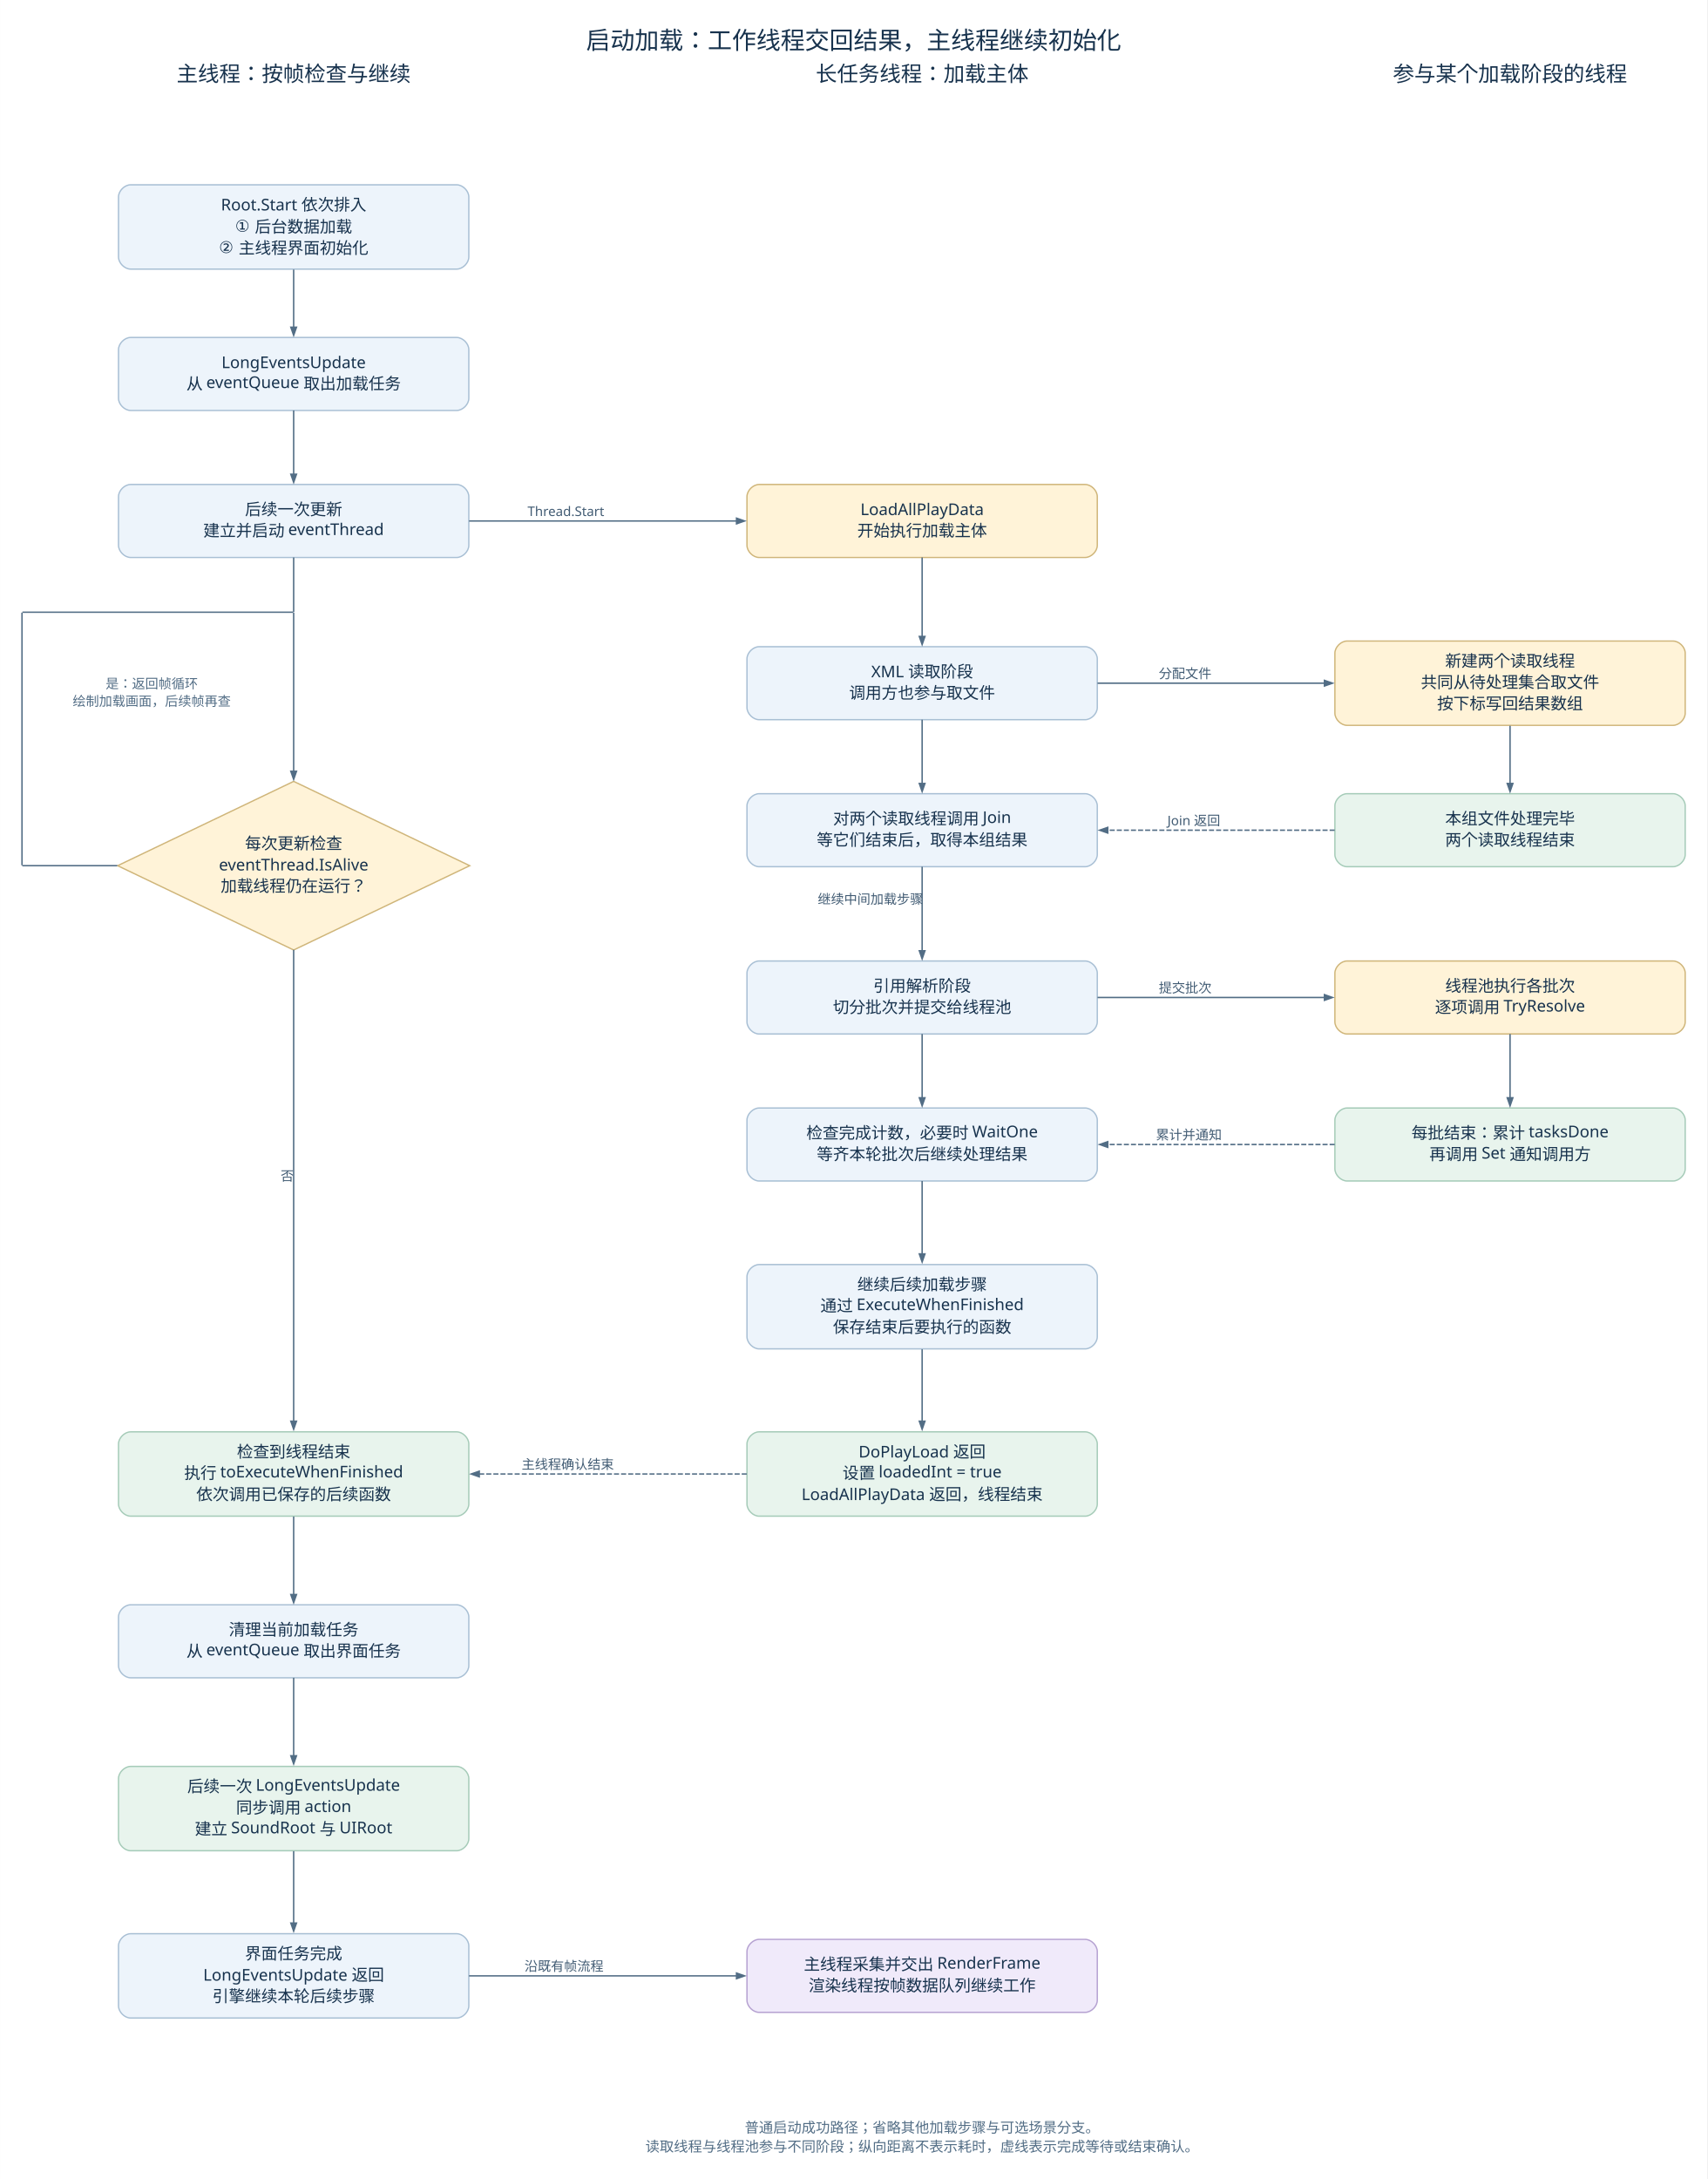
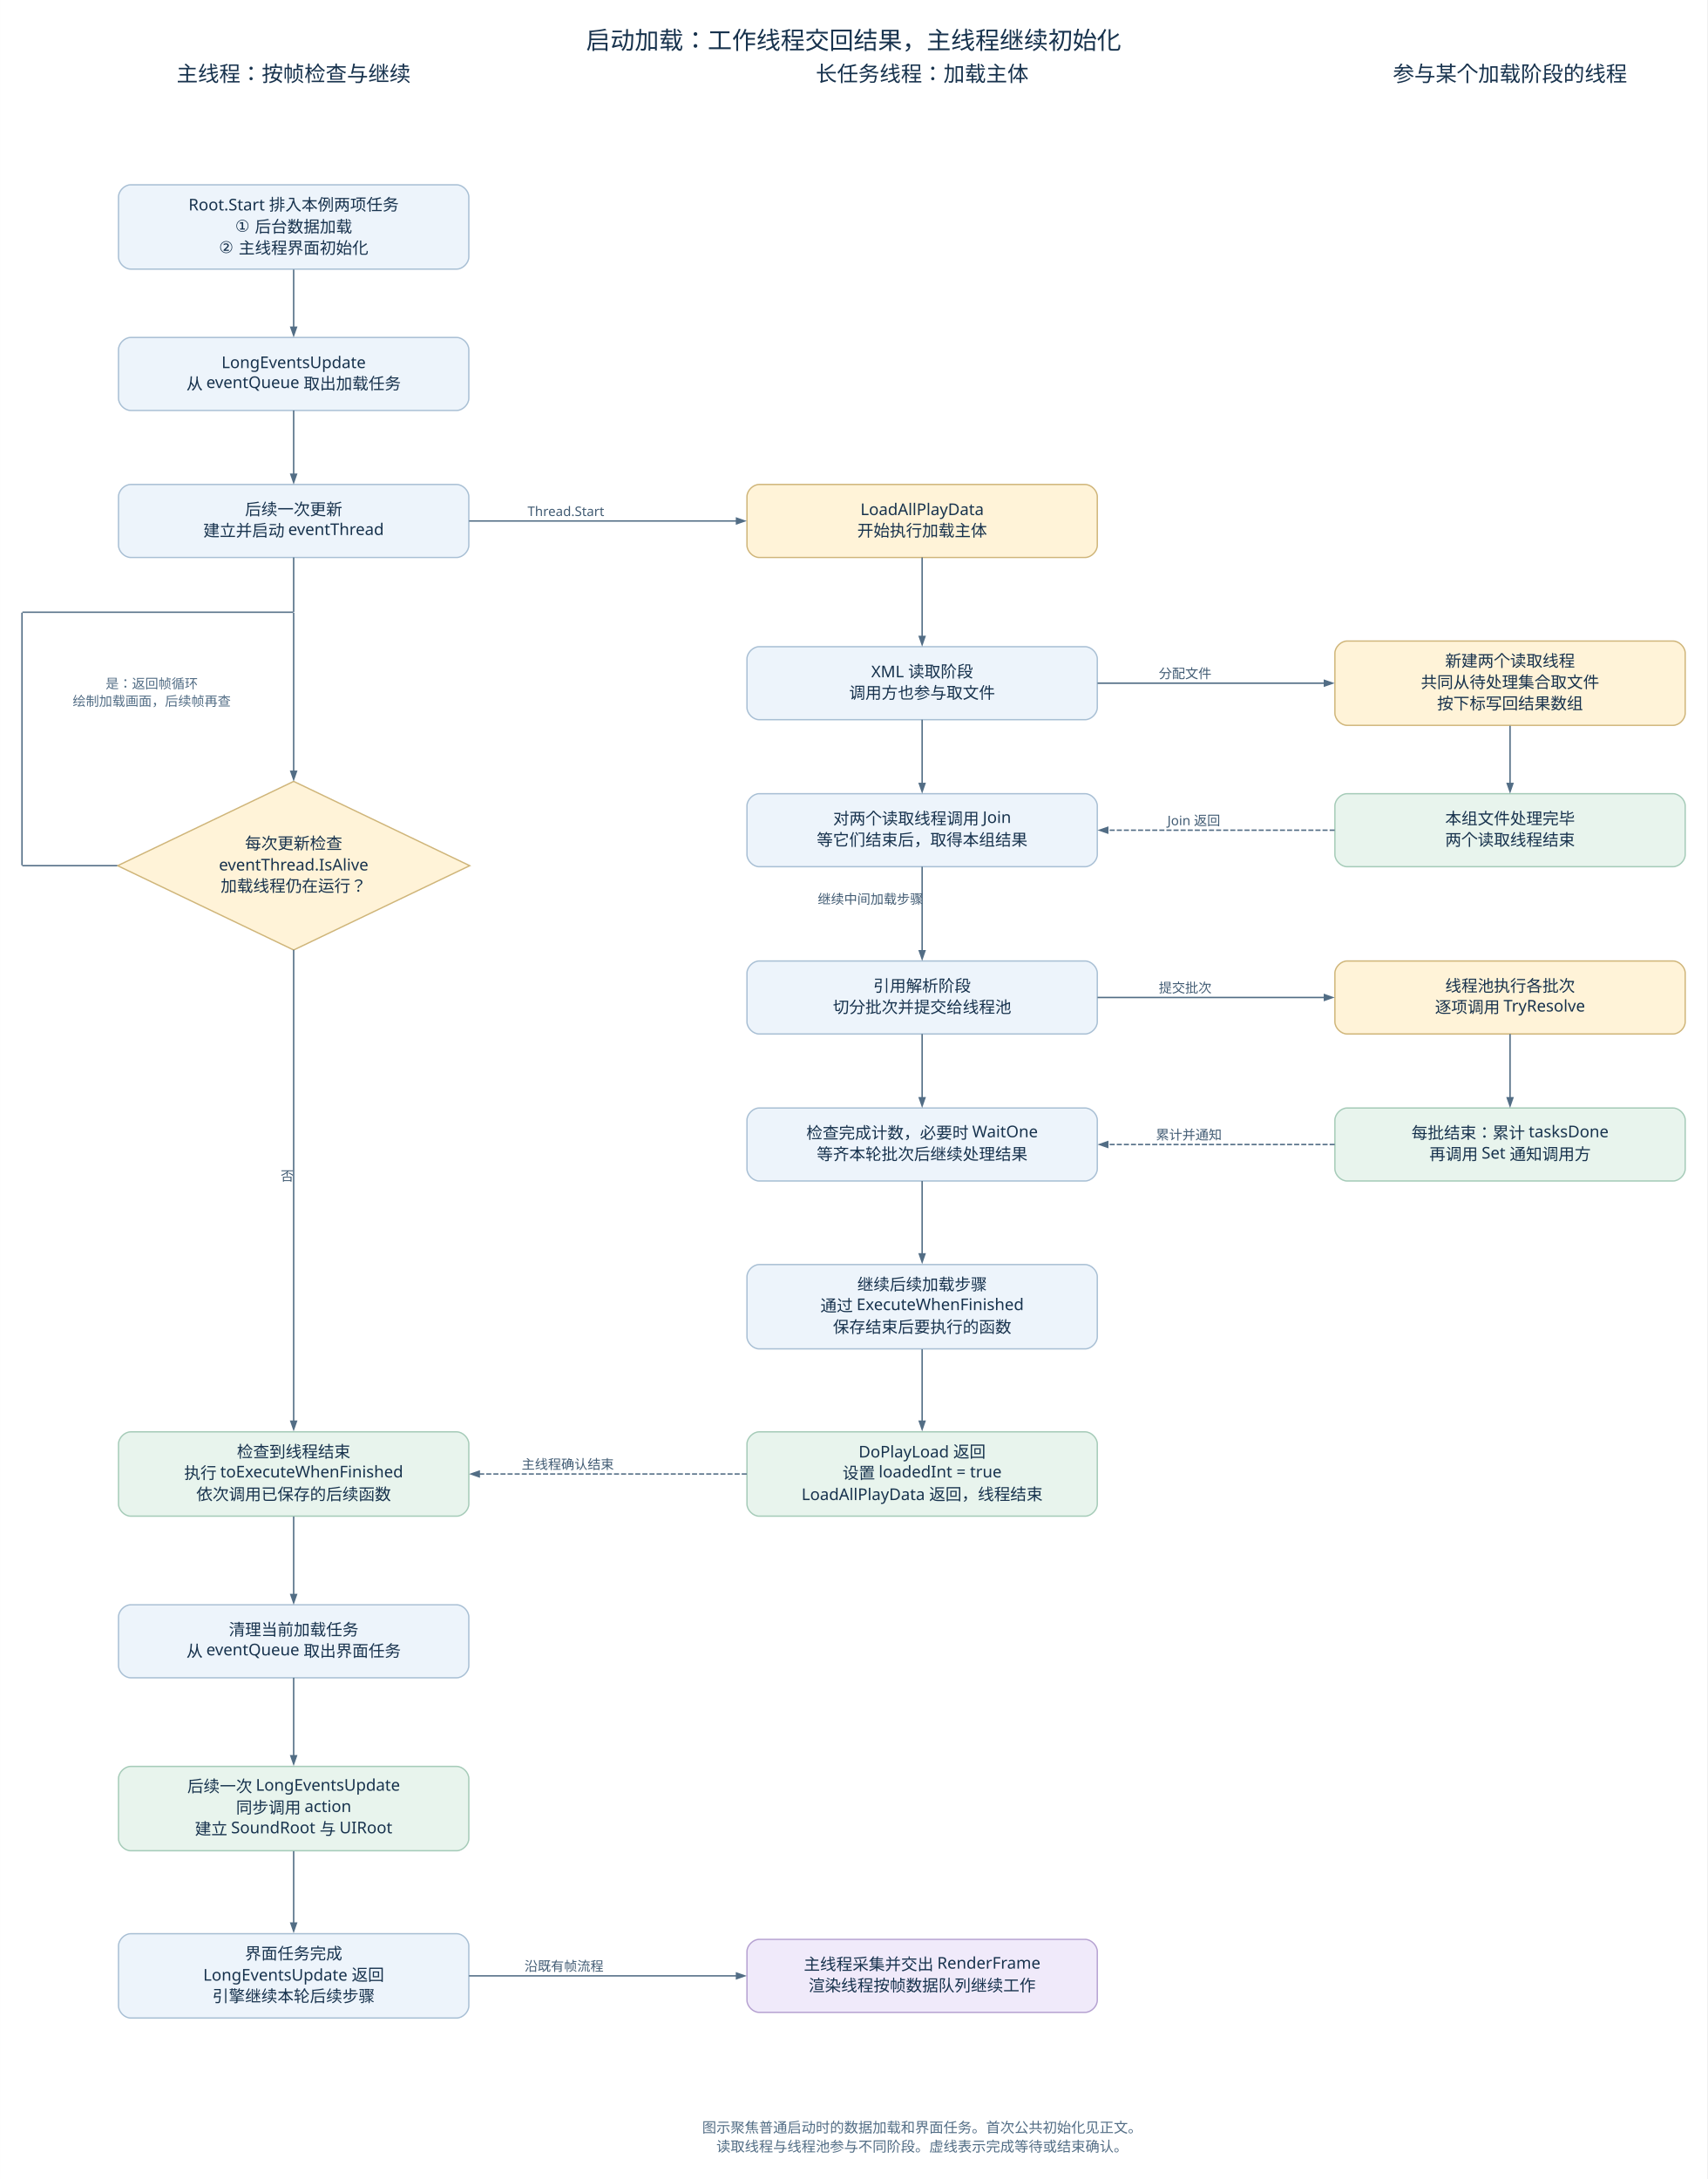
<svg xmlns="http://www.w3.org/2000/svg" width="1684pt" height="2149pt" viewBox="0.00 0.00 1684.04 2149.20">
  <g id="graph0" class="graph" transform="scale(1 1) rotate(0) translate(21.6 2127.6)">
    <polygon fill="white" stroke="none" points="-21.6,21.6 -21.6,-2127.6 1662.44,-2127.6 1662.44,21.6 -21.6,21.6" />
    <text text-anchor="middle" x="820.42" y="-2079.2" font-family="Microsoft YaHei" font-size="24.00" fill="#17324d">启动加载：工作线程交回结果，主线程继续初始化</text>
    <g id="node1" class="node">
      <text text-anchor="middle" x="268.04" y="-2047.3" font-family="Microsoft YaHei" font-size="21.00" fill="#17324d">主线程：按帧检查与继续</text>
    </g>
    <g id="node2" class="node">
      <text text-anchor="middle" x="888.04" y="-2047.3" font-family="Microsoft YaHei" font-size="21.00" fill="#17324d">长任务线程：加载主体</text>
    </g>
    <g id="node3" class="node">
      <text text-anchor="middle" x="1468.04" y="-2047.3" font-family="Microsoft YaHei" font-size="21.00" fill="#17324d">参与某个加载阶段的线程</text>
    </g>
    <g id="node4" class="node">
      <path fill="#edf4fb" stroke="#a8bfd4" stroke-width="1.3" d="M428.84,-1945.33C428.84,-1945.33 107.24,-1945.33 107.24,-1945.33 101.24,-1945.33 95.24,-1939.33 95.24,-1933.33 95.24,-1933.33 95.24,-1874.17 95.24,-1874.17 95.24,-1868.17 101.24,-1862.17 107.24,-1862.17 107.24,-1862.17 428.84,-1862.17 428.84,-1862.17 434.84,-1862.17 440.84,-1868.17 440.84,-1874.17 440.84,-1874.17 440.84,-1933.33 440.84,-1933.33 440.84,-1939.33 434.84,-1945.33 428.84,-1945.33" />
-       <text text-anchor="middle" x="268.04" y="-1920.05" font-family="Microsoft YaHei" font-size="16.00" fill="#17324d">Root.Start 依次排入</text>
+       <text text-anchor="middle" x="268.04" y="-1920.05" font-family="Microsoft YaHei" font-size="16.00" fill="#17324d">Root.Start 排入本例两项任务</text>
      <text text-anchor="middle" x="268.04" y="-1899.05" font-family="Microsoft YaHei" font-size="16.00" fill="#17324d">① 后台数据加载</text>
      <text text-anchor="middle" x="268.04" y="-1878.05" font-family="Microsoft YaHei" font-size="16.00" fill="#17324d">② 主线程界面初始化</text>
    </g>
    <g id="node5" class="node">
      <path fill="#edf4fb" stroke="#a8bfd4" stroke-width="1.3" d="M428.84,-1794.75C428.84,-1794.75 107.24,-1794.75 107.24,-1794.75 101.24,-1794.75 95.24,-1788.75 95.24,-1782.75 95.24,-1782.75 95.24,-1734.75 95.24,-1734.75 95.24,-1728.75 101.24,-1722.75 107.24,-1722.75 107.24,-1722.75 428.84,-1722.75 428.84,-1722.75 434.84,-1722.75 440.84,-1728.75 440.84,-1734.75 440.84,-1734.75 440.84,-1782.75 440.84,-1782.75 440.84,-1788.75 434.84,-1794.75 428.84,-1794.75" />
      <text text-anchor="middle" x="268.04" y="-1764.55" font-family="Microsoft YaHei" font-size="16.00" fill="#17324d">LongEventsUpdate</text>
      <text text-anchor="middle" x="268.04" y="-1743.55" font-family="Microsoft YaHei" font-size="16.00" fill="#17324d">从 eventQueue 取出加载任务</text>
    </g>
    <g id="edge1" class="edge">
      <path fill="none" stroke="#526d85" stroke-width="1.4" d="M268.04,-1861.75C268.04,-1861.75 268.04,-1823.27 268.04,-1804.64" />
      <polygon fill="#526d85" stroke="#526d85" stroke-width="1.4" points="270.84,-1804.87 268.04,-1796.87 265.24,-1804.87 270.84,-1804.87" />
    </g>
    <g id="node6" class="node">
      <path fill="#edf4fb" stroke="#a8bfd4" stroke-width="1.3" d="M428.84,-1649.75C428.84,-1649.75 107.24,-1649.75 107.24,-1649.75 101.24,-1649.75 95.24,-1643.75 95.24,-1637.75 95.24,-1637.75 95.24,-1589.75 95.24,-1589.75 95.24,-1583.75 101.24,-1577.75 107.24,-1577.75 107.24,-1577.75 428.84,-1577.75 428.84,-1577.75 434.84,-1577.75 440.84,-1583.75 440.84,-1589.75 440.84,-1589.75 440.84,-1637.75 440.84,-1637.75 440.84,-1643.75 434.84,-1649.75 428.84,-1649.75" />
      <text text-anchor="middle" x="268.04" y="-1619.55" font-family="Microsoft YaHei" font-size="16.00" fill="#17324d">后续一次更新</text>
      <text text-anchor="middle" x="268.04" y="-1598.55" font-family="Microsoft YaHei" font-size="16.00" fill="#17324d">建立并启动 eventThread</text>
    </g>
    <g id="edge2" class="edge">
      <path fill="none" stroke="#526d85" stroke-width="1.4" d="M268.04,-1722.75C268.04,-1722.75 268.04,-1679.52 268.04,-1659.6" />
      <polygon fill="#526d85" stroke="#526d85" stroke-width="1.4" points="270.84,-1659.87 268.04,-1651.87 265.24,-1659.87 270.84,-1659.87" />
    </g>
    <g id="node7" class="node">
      <path fill="#fff3d8" stroke="#cfb579" stroke-width="1.3" d="M1048.84,-1649.75C1048.84,-1649.75 727.24,-1649.75 727.24,-1649.75 721.24,-1649.75 715.24,-1643.75 715.24,-1637.75 715.24,-1637.75 715.24,-1589.75 715.24,-1589.75 715.24,-1583.75 721.24,-1577.75 727.24,-1577.75 727.24,-1577.75 1048.84,-1577.75 1048.84,-1577.75 1054.84,-1577.75 1060.84,-1583.75 1060.84,-1589.75 1060.84,-1589.75 1060.84,-1637.75 1060.84,-1637.75 1060.84,-1643.75 1054.84,-1649.75 1048.84,-1649.75" />
      <text text-anchor="middle" x="888.04" y="-1619.55" font-family="Microsoft YaHei" font-size="16.00" fill="#17324d">LoadAllPlayData</text>
      <text text-anchor="middle" x="888.04" y="-1598.55" font-family="Microsoft YaHei" font-size="16.00" fill="#17324d">开始执行加载主体</text>
    </g>
    <g id="edge3" class="edge">
      <path fill="none" stroke="#526d85" stroke-width="1.4" d="M441.04,-1613.75C441.04,-1613.75 655.53,-1613.75 704.96,-1613.75" />
      <polygon fill="#526d85" stroke="#526d85" stroke-width="1.4" points="704.92,-1616.55 712.92,-1613.75 704.92,-1610.95 704.92,-1616.55" />
      <text text-anchor="middle" x="536.62" y="-1618.65" font-family="Microsoft YaHei" font-size="13.00" fill="#415b73">Thread.Start</text>
    </g>
    <g id="edge4" class="edge">
      <path fill="none" stroke="#526d85" stroke-width="1.4" d="M268.04,-1577.75C268.04,-1577.75 268.04,-1527.07 268.04,-1523.9" />
    </g>
    <g id="node8" class="node">
      <path fill="#edf4fb" stroke="#a8bfd4" stroke-width="1.3" d="M1048.84,-1489.75C1048.84,-1489.75 727.24,-1489.75 727.24,-1489.75 721.24,-1489.75 715.24,-1483.75 715.24,-1477.75 715.24,-1477.75 715.24,-1429.75 715.24,-1429.75 715.24,-1423.75 721.24,-1417.75 727.24,-1417.75 727.24,-1417.75 1048.84,-1417.75 1048.84,-1417.75 1054.84,-1417.75 1060.84,-1423.75 1060.84,-1429.75 1060.84,-1429.75 1060.84,-1477.75 1060.84,-1477.75 1060.84,-1483.75 1054.84,-1489.75 1048.84,-1489.75" />
      <text text-anchor="middle" x="888.04" y="-1459.55" font-family="Microsoft YaHei" font-size="16.00" fill="#17324d">XML 读取阶段</text>
      <text text-anchor="middle" x="888.04" y="-1438.55" font-family="Microsoft YaHei" font-size="16.00" fill="#17324d">调用方也参与取文件</text>
    </g>
    <g id="edge5" class="edge">
      <path fill="none" stroke="#526d85" stroke-width="1.4" d="M888.04,-1577.75C888.04,-1577.75 888.04,-1522.96 888.04,-1499.84" />
      <polygon fill="#526d85" stroke="#526d85" stroke-width="1.4" points="890.84,-1499.87 888.04,-1491.87 885.24,-1499.87 890.84,-1499.87" />
    </g>
    <g id="node9" class="node">
      <path fill="#fff3d8" stroke="#cfb579" stroke-width="1.3" d="M1628.84,-1495.33C1628.84,-1495.33 1307.24,-1495.33 1307.24,-1495.33 1301.24,-1495.33 1295.24,-1489.33 1295.24,-1483.33 1295.24,-1483.33 1295.24,-1424.17 1295.24,-1424.17 1295.24,-1418.17 1301.24,-1412.17 1307.24,-1412.17 1307.24,-1412.17 1628.84,-1412.17 1628.84,-1412.17 1634.84,-1412.17 1640.84,-1418.17 1640.84,-1424.17 1640.84,-1424.17 1640.84,-1483.33 1640.84,-1483.33 1640.84,-1489.33 1634.84,-1495.33 1628.84,-1495.33" />
      <text text-anchor="middle" x="1468.04" y="-1470.05" font-family="Microsoft YaHei" font-size="16.00" fill="#17324d">新建两个读取线程</text>
      <text text-anchor="middle" x="1468.04" y="-1449.05" font-family="Microsoft YaHei" font-size="16.00" fill="#17324d">共同从待处理集合取文件</text>
      <text text-anchor="middle" x="1468.04" y="-1428.05" font-family="Microsoft YaHei" font-size="16.00" fill="#17324d">按下标写回结果数组</text>
    </g>
    <g id="edge6" class="edge">
      <path fill="none" stroke="#526d85" stroke-width="1.4" d="M1061.04,-1453.75C1061.04,-1453.75 1240.19,-1453.75 1284.98,-1453.75" />
      <polygon fill="#526d85" stroke="#526d85" stroke-width="1.4" points="1284.92,-1456.55 1292.92,-1453.75 1284.92,-1450.95 1284.92,-1456.55" />
      <text text-anchor="middle" x="1147.51" y="-1458.65" font-family="Microsoft YaHei" font-size="13.00" fill="#415b73">分配文件</text>
    </g>
    <g id="node10" class="node">
      <path fill="#edf4fb" stroke="#a8bfd4" stroke-width="1.3" d="M1048.84,-1344.75C1048.84,-1344.75 727.24,-1344.75 727.24,-1344.75 721.24,-1344.75 715.24,-1338.75 715.24,-1332.75 715.24,-1332.75 715.24,-1284.75 715.24,-1284.75 715.24,-1278.75 721.24,-1272.75 727.24,-1272.75 727.24,-1272.75 1048.84,-1272.75 1048.84,-1272.75 1054.84,-1272.75 1060.84,-1278.75 1060.84,-1284.75 1060.84,-1284.75 1060.84,-1332.75 1060.84,-1332.75 1060.84,-1338.75 1054.84,-1344.75 1048.84,-1344.75" />
      <text text-anchor="middle" x="888.04" y="-1314.55" font-family="Microsoft YaHei" font-size="16.00" fill="#17324d">对两个读取线程调用 Join</text>
      <text text-anchor="middle" x="888.04" y="-1293.55" font-family="Microsoft YaHei" font-size="16.00" fill="#17324d">等它们结束后，取得本组结果</text>
    </g>
    <g id="edge7" class="edge">
      <path fill="none" stroke="#526d85" stroke-width="1.4" d="M888.04,-1417.75C888.04,-1417.75 888.04,-1374.52 888.04,-1354.6" />
      <polygon fill="#526d85" stroke="#526d85" stroke-width="1.4" points="890.84,-1354.87 888.04,-1346.87 885.24,-1354.87 890.84,-1354.87" />
    </g>
    <g id="node11" class="node">
      <path fill="#e8f4ed" stroke="#a5cbb8" stroke-width="1.3" d="M1628.84,-1344.75C1628.84,-1344.75 1307.24,-1344.75 1307.24,-1344.75 1301.24,-1344.75 1295.24,-1338.75 1295.24,-1332.75 1295.24,-1332.75 1295.24,-1284.75 1295.24,-1284.75 1295.24,-1278.75 1301.24,-1272.75 1307.24,-1272.75 1307.24,-1272.75 1628.84,-1272.75 1628.84,-1272.75 1634.84,-1272.75 1640.84,-1278.75 1640.84,-1284.75 1640.84,-1284.75 1640.84,-1332.75 1640.84,-1332.75 1640.84,-1338.75 1634.84,-1344.75 1628.84,-1344.75" />
      <text text-anchor="middle" x="1468.04" y="-1314.55" font-family="Microsoft YaHei" font-size="16.00" fill="#17324d">本组文件处理完毕</text>
      <text text-anchor="middle" x="1468.04" y="-1293.55" font-family="Microsoft YaHei" font-size="16.00" fill="#17324d">两个读取线程结束</text>
    </g>
    <g id="edge8" class="edge">
      <path fill="none" stroke="#526d85" stroke-width="1.4" d="M1468.04,-1411.75C1468.04,-1411.75 1468.04,-1373.27 1468.04,-1354.64" />
      <polygon fill="#526d85" stroke="#526d85" stroke-width="1.4" points="1470.84,-1354.87 1468.04,-1346.87 1465.24,-1354.87 1470.84,-1354.87" />
    </g>
    <g id="node13" class="node">
      <path fill="#edf4fb" stroke="#a8bfd4" stroke-width="1.3" d="M1048.84,-1179.75C1048.84,-1179.75 727.24,-1179.75 727.24,-1179.75 721.24,-1179.75 715.24,-1173.75 715.24,-1167.75 715.24,-1167.75 715.24,-1119.75 715.24,-1119.75 715.24,-1113.75 721.24,-1107.75 727.24,-1107.75 727.24,-1107.75 1048.84,-1107.75 1048.84,-1107.75 1054.84,-1107.75 1060.84,-1113.75 1060.84,-1119.75 1060.84,-1119.75 1060.84,-1167.75 1060.84,-1167.75 1060.84,-1173.75 1054.84,-1179.75 1048.84,-1179.75" />
      <text text-anchor="middle" x="888.04" y="-1149.55" font-family="Microsoft YaHei" font-size="16.00" fill="#17324d">引用解析阶段</text>
      <text text-anchor="middle" x="888.04" y="-1128.55" font-family="Microsoft YaHei" font-size="16.00" fill="#17324d">切分批次并提交给线程池</text>
    </g>
    <g id="edge10" class="edge">
      <path fill="none" stroke="#526d85" stroke-width="1.4" d="M888.04,-1272.75C888.04,-1272.75 888.04,-1213.69 888.04,-1189.7" />
      <polygon fill="#526d85" stroke="#526d85" stroke-width="1.4" points="890.84,-1189.87 888.04,-1181.87 885.24,-1189.87 890.84,-1189.87" />
      <text text-anchor="middle" x="837.04" y="-1236.13" font-family="Microsoft YaHei" font-size="13.00" fill="#415b73">继续中间加载步骤</text>
    </g>
    <g id="edge9" class="edge">
      <path fill="none" stroke="#526d85" stroke-width="1.4" stroke-dasharray="5,2" d="M1295.04,-1308.75C1295.04,-1308.75 1115.88,-1308.75 1071.09,-1308.75" />
      <polygon fill="#526d85" stroke="#526d85" stroke-width="1.4" points="1071.15,-1305.95 1063.15,-1308.75 1071.15,-1311.55 1071.15,-1305.95" />
      <text text-anchor="middle" x="1156.06" y="-1313.65" font-family="Microsoft YaHei" font-size="13.00" fill="#415b73">Join 返回</text>
    </g>
    <g id="node12" class="node">
      <polygon fill="#fff3d8" stroke="#cfb579" stroke-width="1.3" points="268.04,-1356.91 94.37,-1273.75 268.04,-1190.59 441.71,-1273.75 268.04,-1356.91" />
      <text text-anchor="middle" x="268.04" y="-1290.05" font-family="Microsoft YaHei" font-size="16.00" fill="#17324d">每次更新检查</text>
      <text text-anchor="middle" x="268.04" y="-1269.05" font-family="Microsoft YaHei" font-size="16.00" fill="#17324d">eventThread.IsAlive</text>
      <text text-anchor="middle" x="268.04" y="-1248.05" font-family="Microsoft YaHei" font-size="16.00" fill="#17324d">加载线程仍在运行？</text>
    </g>
    <g id="node19" class="node">
      <path fill="#e8f4ed" stroke="#a5cbb8" stroke-width="1.3" d="M428.84,-715.33C428.84,-715.33 107.24,-715.33 107.24,-715.33 101.24,-715.33 95.24,-709.33 95.24,-703.33 95.24,-703.33 95.24,-644.17 95.24,-644.17 95.24,-638.17 101.24,-632.17 107.24,-632.17 107.24,-632.17 428.84,-632.17 428.84,-632.17 434.84,-632.17 440.84,-638.17 440.84,-644.17 440.84,-644.17 440.84,-703.33 440.84,-703.33 440.84,-709.33 434.84,-715.33 428.84,-715.33" />
      <text text-anchor="middle" x="268.04" y="-690.05" font-family="Microsoft YaHei" font-size="16.00" fill="#17324d">检查到线程结束</text>
      <text text-anchor="middle" x="268.04" y="-669.05" font-family="Microsoft YaHei" font-size="16.00" fill="#17324d">执行 toExecuteWhenFinished</text>
      <text text-anchor="middle" x="268.04" y="-648.05" font-family="Microsoft YaHei" font-size="16.00" fill="#17324d">依次调用已保存的后续函数</text>
    </g>
    <g id="edge17" class="edge">
      <path fill="none" stroke="#526d85" stroke-width="1.4" d="M268.04,-1190.75C268.04,-1190.75 268.04,-793.88 268.04,-725.67" />
      <polygon fill="#526d85" stroke="#526d85" stroke-width="1.4" points="270.84,-725.87 268.04,-717.87 265.24,-725.87 270.84,-725.87" />
      <text text-anchor="middle" x="261.66" y="-963.11" font-family="Microsoft YaHei" font-size="13.00" fill="#415b73">否</text>
    </g>
    <g id="edge23" class="edge">
      <path fill="none" stroke="#526d85" stroke-width="1.4" d="M94.04,-1273.75C94.04,-1273.75 5.82,-1273.75 0.31,-1273.75" />
    </g>
    <g id="node14" class="node">
      <path fill="#fff3d8" stroke="#cfb579" stroke-width="1.3" d="M1628.84,-1179.75C1628.84,-1179.75 1307.24,-1179.75 1307.24,-1179.75 1301.24,-1179.75 1295.24,-1173.75 1295.24,-1167.75 1295.24,-1167.75 1295.24,-1119.75 1295.24,-1119.75 1295.24,-1113.75 1301.24,-1107.75 1307.24,-1107.75 1307.24,-1107.75 1628.84,-1107.75 1628.84,-1107.75 1634.84,-1107.75 1640.84,-1113.75 1640.84,-1119.75 1640.84,-1119.75 1640.84,-1167.75 1640.84,-1167.75 1640.84,-1173.75 1634.84,-1179.75 1628.84,-1179.75" />
      <text text-anchor="middle" x="1468.04" y="-1149.55" font-family="Microsoft YaHei" font-size="16.00" fill="#17324d">线程池执行各批次</text>
      <text text-anchor="middle" x="1468.04" y="-1128.55" font-family="Microsoft YaHei" font-size="16.00" fill="#17324d">逐项调用 TryResolve</text>
    </g>
    <g id="edge11" class="edge">
      <path fill="none" stroke="#526d85" stroke-width="1.4" d="M1061.04,-1143.75C1061.04,-1143.75 1240.19,-1143.75 1284.98,-1143.75" />
      <polygon fill="#526d85" stroke="#526d85" stroke-width="1.4" points="1284.92,-1146.55 1292.92,-1143.75 1284.92,-1140.95 1284.92,-1146.55" />
      <text text-anchor="middle" x="1147.51" y="-1148.65" font-family="Microsoft YaHei" font-size="13.00" fill="#415b73">提交批次</text>
    </g>
    <g id="node15" class="node">
      <path fill="#edf4fb" stroke="#a8bfd4" stroke-width="1.3" d="M1048.84,-1034.75C1048.84,-1034.75 727.24,-1034.75 727.24,-1034.75 721.24,-1034.75 715.24,-1028.75 715.24,-1022.75 715.24,-1022.75 715.24,-974.75 715.24,-974.75 715.24,-968.75 721.24,-962.75 727.24,-962.75 727.24,-962.75 1048.84,-962.75 1048.84,-962.75 1054.84,-962.75 1060.84,-968.75 1060.84,-974.75 1060.84,-974.75 1060.84,-1022.75 1060.84,-1022.75 1060.84,-1028.75 1054.84,-1034.75 1048.84,-1034.75" />
      <text text-anchor="middle" x="888.04" y="-1004.55" font-family="Microsoft YaHei" font-size="16.00" fill="#17324d">检查完成计数，必要时 WaitOne</text>
      <text text-anchor="middle" x="888.04" y="-983.55" font-family="Microsoft YaHei" font-size="16.00" fill="#17324d">等齐本轮批次后继续处理结果</text>
    </g>
    <g id="edge12" class="edge">
      <path fill="none" stroke="#526d85" stroke-width="1.4" d="M888.04,-1107.75C888.04,-1107.75 888.04,-1064.52 888.04,-1044.6" />
      <polygon fill="#526d85" stroke="#526d85" stroke-width="1.4" points="890.84,-1044.87 888.04,-1036.87 885.24,-1044.87 890.84,-1044.87" />
    </g>
    <g id="node16" class="node">
      <path fill="#e8f4ed" stroke="#a5cbb8" stroke-width="1.3" d="M1628.84,-1034.75C1628.84,-1034.75 1307.24,-1034.75 1307.24,-1034.75 1301.24,-1034.75 1295.24,-1028.75 1295.24,-1022.75 1295.24,-1022.75 1295.24,-974.75 1295.24,-974.75 1295.24,-968.75 1301.24,-962.75 1307.24,-962.75 1307.24,-962.75 1628.84,-962.75 1628.84,-962.75 1634.84,-962.75 1640.84,-968.75 1640.84,-974.75 1640.84,-974.75 1640.84,-1022.75 1640.84,-1022.75 1640.84,-1028.75 1634.84,-1034.75 1628.84,-1034.75" />
      <text text-anchor="middle" x="1468.04" y="-1004.55" font-family="Microsoft YaHei" font-size="16.00" fill="#17324d">每批结束：累计 tasksDone</text>
      <text text-anchor="middle" x="1468.04" y="-983.55" font-family="Microsoft YaHei" font-size="16.00" fill="#17324d">再调用 Set 通知调用方</text>
    </g>
    <g id="edge13" class="edge">
      <path fill="none" stroke="#526d85" stroke-width="1.4" d="M1468.04,-1107.75C1468.04,-1107.75 1468.04,-1064.52 1468.04,-1044.6" />
      <polygon fill="#526d85" stroke="#526d85" stroke-width="1.4" points="1470.84,-1044.87 1468.04,-1036.87 1465.24,-1044.87 1470.84,-1044.87" />
    </g>
    <g id="node17" class="node">
      <path fill="#edf4fb" stroke="#a8bfd4" stroke-width="1.3" d="M1048.84,-880.33C1048.84,-880.33 727.24,-880.33 727.24,-880.33 721.24,-880.33 715.24,-874.33 715.24,-868.33 715.24,-868.33 715.24,-809.17 715.24,-809.17 715.24,-803.17 721.24,-797.17 727.24,-797.17 727.24,-797.17 1048.84,-797.17 1048.84,-797.17 1054.84,-797.17 1060.84,-803.17 1060.84,-809.17 1060.84,-809.17 1060.84,-868.33 1060.84,-868.33 1060.84,-874.33 1054.84,-880.33 1048.84,-880.33" />
      <text text-anchor="middle" x="888.04" y="-855.05" font-family="Microsoft YaHei" font-size="16.00" fill="#17324d">继续后续加载步骤</text>
      <text text-anchor="middle" x="888.04" y="-834.05" font-family="Microsoft YaHei" font-size="16.00" fill="#17324d">通过 ExecuteWhenFinished</text>
      <text text-anchor="middle" x="888.04" y="-813.05" font-family="Microsoft YaHei" font-size="16.00" fill="#17324d">保存结束后要执行的函数</text>
    </g>
    <g id="edge15" class="edge">
      <path fill="none" stroke="#526d85" stroke-width="1.4" d="M888.04,-962.75C888.04,-962.75 888.04,-912.7 888.04,-890.8" />
      <polygon fill="#526d85" stroke="#526d85" stroke-width="1.4" points="890.84,-890.87 888.04,-882.87 885.24,-890.87 890.84,-890.87" />
    </g>
    <g id="edge14" class="edge">
      <path fill="none" stroke="#526d85" stroke-width="1.4" stroke-dasharray="5,2" d="M1295.04,-998.75C1295.04,-998.75 1115.88,-998.75 1071.09,-998.75" />
      <polygon fill="#526d85" stroke="#526d85" stroke-width="1.4" points="1071.15,-995.95 1063.15,-998.75 1071.15,-1001.55 1071.15,-995.95" />
      <text text-anchor="middle" x="1151.19" y="-1003.65" font-family="Microsoft YaHei" font-size="13.00" fill="#415b73">累计并通知</text>
    </g>
    <g id="node18" class="node">
      <path fill="#e8f4ed" stroke="#a5cbb8" stroke-width="1.3" d="M1048.84,-715.33C1048.84,-715.33 727.24,-715.33 727.24,-715.33 721.24,-715.33 715.24,-709.33 715.24,-703.33 715.24,-703.33 715.24,-644.17 715.24,-644.17 715.24,-638.17 721.24,-632.17 727.24,-632.17 727.24,-632.17 1048.84,-632.17 1048.84,-632.17 1054.84,-632.17 1060.84,-638.17 1060.84,-644.17 1060.84,-644.17 1060.84,-703.33 1060.84,-703.33 1060.84,-709.33 1054.84,-715.33 1048.84,-715.33" />
      <text text-anchor="middle" x="888.04" y="-690.05" font-family="Microsoft YaHei" font-size="16.00" fill="#17324d">DoPlayLoad 返回</text>
      <text text-anchor="middle" x="888.04" y="-669.05" font-family="Microsoft YaHei" font-size="16.00" fill="#17324d">设置 loadedInt = true</text>
      <text text-anchor="middle" x="888.04" y="-648.05" font-family="Microsoft YaHei" font-size="16.00" fill="#17324d">LoadAllPlayData 返回，线程结束</text>
    </g>
    <g id="edge16" class="edge">
      <path fill="none" stroke="#526d85" stroke-width="1.4" d="M888.04,-796.75C888.04,-796.75 888.04,-747.31 888.04,-725.68" />
      <polygon fill="#526d85" stroke="#526d85" stroke-width="1.4" points="890.84,-725.87 888.04,-717.87 885.24,-725.87 890.84,-725.87" />
    </g>
    <g id="edge18" class="edge">
      <path fill="none" stroke="#526d85" stroke-width="1.4" stroke-dasharray="5,2" d="M715.04,-673.75C715.04,-673.75 500.55,-673.75 451.11,-673.75" />
      <polygon fill="#526d85" stroke="#526d85" stroke-width="1.4" points="451.15,-670.95 443.15,-673.75 451.15,-676.55 451.15,-670.95" />
      <text text-anchor="middle" x="538.45" y="-678.65" font-family="Microsoft YaHei" font-size="13.00" fill="#415b73">主线程确认结束</text>
    </g>
    <g id="node20" class="node">
      <path fill="#edf4fb" stroke="#a8bfd4" stroke-width="1.3" d="M428.84,-544.75C428.84,-544.75 107.24,-544.75 107.24,-544.75 101.24,-544.75 95.24,-538.75 95.24,-532.75 95.24,-532.75 95.24,-484.75 95.24,-484.75 95.24,-478.75 101.24,-472.75 107.24,-472.75 107.24,-472.75 428.84,-472.75 428.84,-472.75 434.84,-472.75 440.84,-478.75 440.84,-484.75 440.84,-484.75 440.84,-532.75 440.84,-532.75 440.84,-538.75 434.84,-544.75 428.84,-544.75" />
      <text text-anchor="middle" x="268.04" y="-514.55" font-family="Microsoft YaHei" font-size="16.00" fill="#17324d">清理当前加载任务</text>
      <text text-anchor="middle" x="268.04" y="-493.55" font-family="Microsoft YaHei" font-size="16.00" fill="#17324d">从 eventQueue 取出界面任务</text>
    </g>
    <g id="edge19" class="edge">
      <path fill="none" stroke="#526d85" stroke-width="1.4" d="M268.04,-631.75C268.04,-631.75 268.04,-577.58 268.04,-554.73" />
      <polygon fill="#526d85" stroke="#526d85" stroke-width="1.4" points="270.84,-554.87 268.04,-546.87 265.24,-554.87 270.84,-554.87" />
    </g>
    <g id="node21" class="node">
      <path fill="#e8f4ed" stroke="#a5cbb8" stroke-width="1.3" d="M428.84,-385.33C428.84,-385.33 107.24,-385.33 107.24,-385.33 101.24,-385.33 95.24,-379.33 95.24,-373.33 95.24,-373.33 95.24,-314.17 95.24,-314.17 95.24,-308.17 101.24,-302.17 107.24,-302.17 107.24,-302.17 428.84,-302.17 428.84,-302.17 434.84,-302.17 440.84,-308.17 440.84,-314.17 440.84,-314.17 440.84,-373.33 440.84,-373.33 440.84,-379.33 434.84,-385.33 428.84,-385.33" />
      <text text-anchor="middle" x="268.04" y="-360.05" font-family="Microsoft YaHei" font-size="16.00" fill="#17324d">后续一次 LongEventsUpdate</text>
      <text text-anchor="middle" x="268.04" y="-339.05" font-family="Microsoft YaHei" font-size="16.00" fill="#17324d">同步调用 action</text>
      <text text-anchor="middle" x="268.04" y="-318.05" font-family="Microsoft YaHei" font-size="16.00" fill="#17324d">建立 SoundRoot 与 UIRoot</text>
    </g>
    <g id="edge20" class="edge">
      <path fill="none" stroke="#526d85" stroke-width="1.4" d="M268.04,-472.75C268.04,-472.75 268.04,-418.58 268.04,-395.73" />
      <polygon fill="#526d85" stroke="#526d85" stroke-width="1.4" points="270.84,-395.87 268.04,-387.87 265.24,-395.87 270.84,-395.87" />
    </g>
    <g id="node22" class="node">
      <path fill="#edf4fb" stroke="#a8bfd4" stroke-width="1.3" d="M428.84,-220.33C428.84,-220.33 107.24,-220.33 107.24,-220.33 101.24,-220.33 95.24,-214.33 95.24,-208.33 95.24,-208.33 95.24,-149.17 95.24,-149.17 95.24,-143.17 101.24,-137.17 107.24,-137.17 107.24,-137.17 428.84,-137.17 428.84,-137.17 434.84,-137.17 440.84,-143.17 440.84,-149.17 440.84,-149.17 440.84,-208.33 440.84,-208.33 440.84,-214.33 434.84,-220.33 428.84,-220.33" />
      <text text-anchor="middle" x="268.04" y="-195.05" font-family="Microsoft YaHei" font-size="16.00" fill="#17324d">界面任务完成</text>
      <text text-anchor="middle" x="268.04" y="-174.05" font-family="Microsoft YaHei" font-size="16.00" fill="#17324d">LongEventsUpdate 返回</text>
      <text text-anchor="middle" x="268.04" y="-153.05" font-family="Microsoft YaHei" font-size="16.00" fill="#17324d">引擎继续本轮后续步骤</text>
    </g>
    <g id="edge21" class="edge">
      <path fill="none" stroke="#526d85" stroke-width="1.4" d="M268.04,-301.75C268.04,-301.75 268.04,-252.31 268.04,-230.68" />
      <polygon fill="#526d85" stroke="#526d85" stroke-width="1.4" points="270.84,-230.87 268.04,-222.87 265.24,-230.87 270.84,-230.87" />
    </g>
    <g id="node23" class="node">
      <path fill="#f0eafa" stroke="#b5a1d1" stroke-width="1.3" d="M1048.84,-214.75C1048.84,-214.75 727.24,-214.75 727.24,-214.75 721.24,-214.75 715.24,-208.75 715.24,-202.75 715.24,-202.75 715.24,-154.75 715.24,-154.75 715.24,-148.75 721.24,-142.75 727.24,-142.75 727.24,-142.75 1048.84,-142.75 1048.84,-142.75 1054.84,-142.75 1060.84,-148.75 1060.84,-154.75 1060.84,-154.75 1060.84,-202.75 1060.84,-202.75 1060.84,-208.75 1054.84,-214.75 1048.84,-214.75" />
      <text text-anchor="middle" x="888.04" y="-184.55" font-family="Microsoft YaHei" font-size="16.00" fill="#17324d">主线程采集并交出 RenderFrame</text>
      <text text-anchor="middle" x="888.04" y="-163.55" font-family="Microsoft YaHei" font-size="16.00" fill="#17324d">渲染线程按帧数据队列继续工作</text>
    </g>
    <g id="edge22" class="edge">
      <path fill="none" stroke="#526d85" stroke-width="1.4" d="M441.04,-178.75C441.04,-178.75 655.53,-178.75 704.96,-178.75" />
      <polygon fill="#526d85" stroke="#526d85" stroke-width="1.4" points="704.92,-181.55 712.92,-178.75 704.92,-175.95 704.92,-181.55" />
      <text text-anchor="middle" x="534.75" y="-183.65" font-family="Microsoft YaHei" font-size="13.00" fill="#415b73">沿既有帧流程</text>
    </g>
    <g id="edge26" class="edge">
      <path fill="none" stroke="#526d85" stroke-width="1.4" d="M268.04,-1523.27C268.04,-1514.97 268.04,-1401.09 268.04,-1366.59" />
      <polygon fill="#526d85" stroke="#526d85" stroke-width="1.4" points="270.84,-1366.87 268.04,-1358.87 265.24,-1366.87 270.84,-1366.87" />
    </g>
    <g id="edge24" class="edge">
      <path fill="none" stroke="#526d85" stroke-width="1.4" d="M0.04,-1274.16C0.04,-1285.07 0.04,-1512.7 0.04,-1523.36" />
    </g>
    <g id="edge25" class="edge">
      <path fill="none" stroke="#526d85" stroke-width="1.4" d="M0.47,-1523.75C12.17,-1523.75 256.19,-1523.75 267.62,-1523.75" />
    </g>
    <g id="node27" class="node">
      <text text-anchor="middle" x="128.04" y="-1448.65" font-family="Microsoft YaHei" font-size="13.00" fill="#526d85">是：返回帧循环</text>
      <text text-anchor="middle" x="128.04" y="-1431.4" font-family="Microsoft YaHei" font-size="13.00" fill="#526d85">绘制加载画面，后续帧再查</text>
    </g>
    <g id="node28" class="node">
-       <text text-anchor="middle" x="888.04" y="-24.2" font-family="Microsoft YaHei" font-size="14.00" fill="#526d85">普通启动成功路径；省略其他加载步骤与可选场景分支。</text>
-       <text text-anchor="middle" x="888.04" y="-5.45" font-family="Microsoft YaHei" font-size="14.00" fill="#526d85">读取线程与线程池参与不同阶段；纵向距离不表示耗时，虚线表示完成等待或结束确认。</text>
+       <text text-anchor="middle" x="888.04" y="-24.2" font-family="Microsoft YaHei" font-size="14.00" fill="#526d85">图示聚焦普通启动时的数据加载和界面任务。首次公共初始化见正文。</text>
+       <text text-anchor="middle" x="888.04" y="-5.45" font-family="Microsoft YaHei" font-size="14.00" fill="#526d85">读取线程与线程池参与不同阶段。虚线表示完成等待或结束确认。</text>
    </g>
  </g>
</svg>
